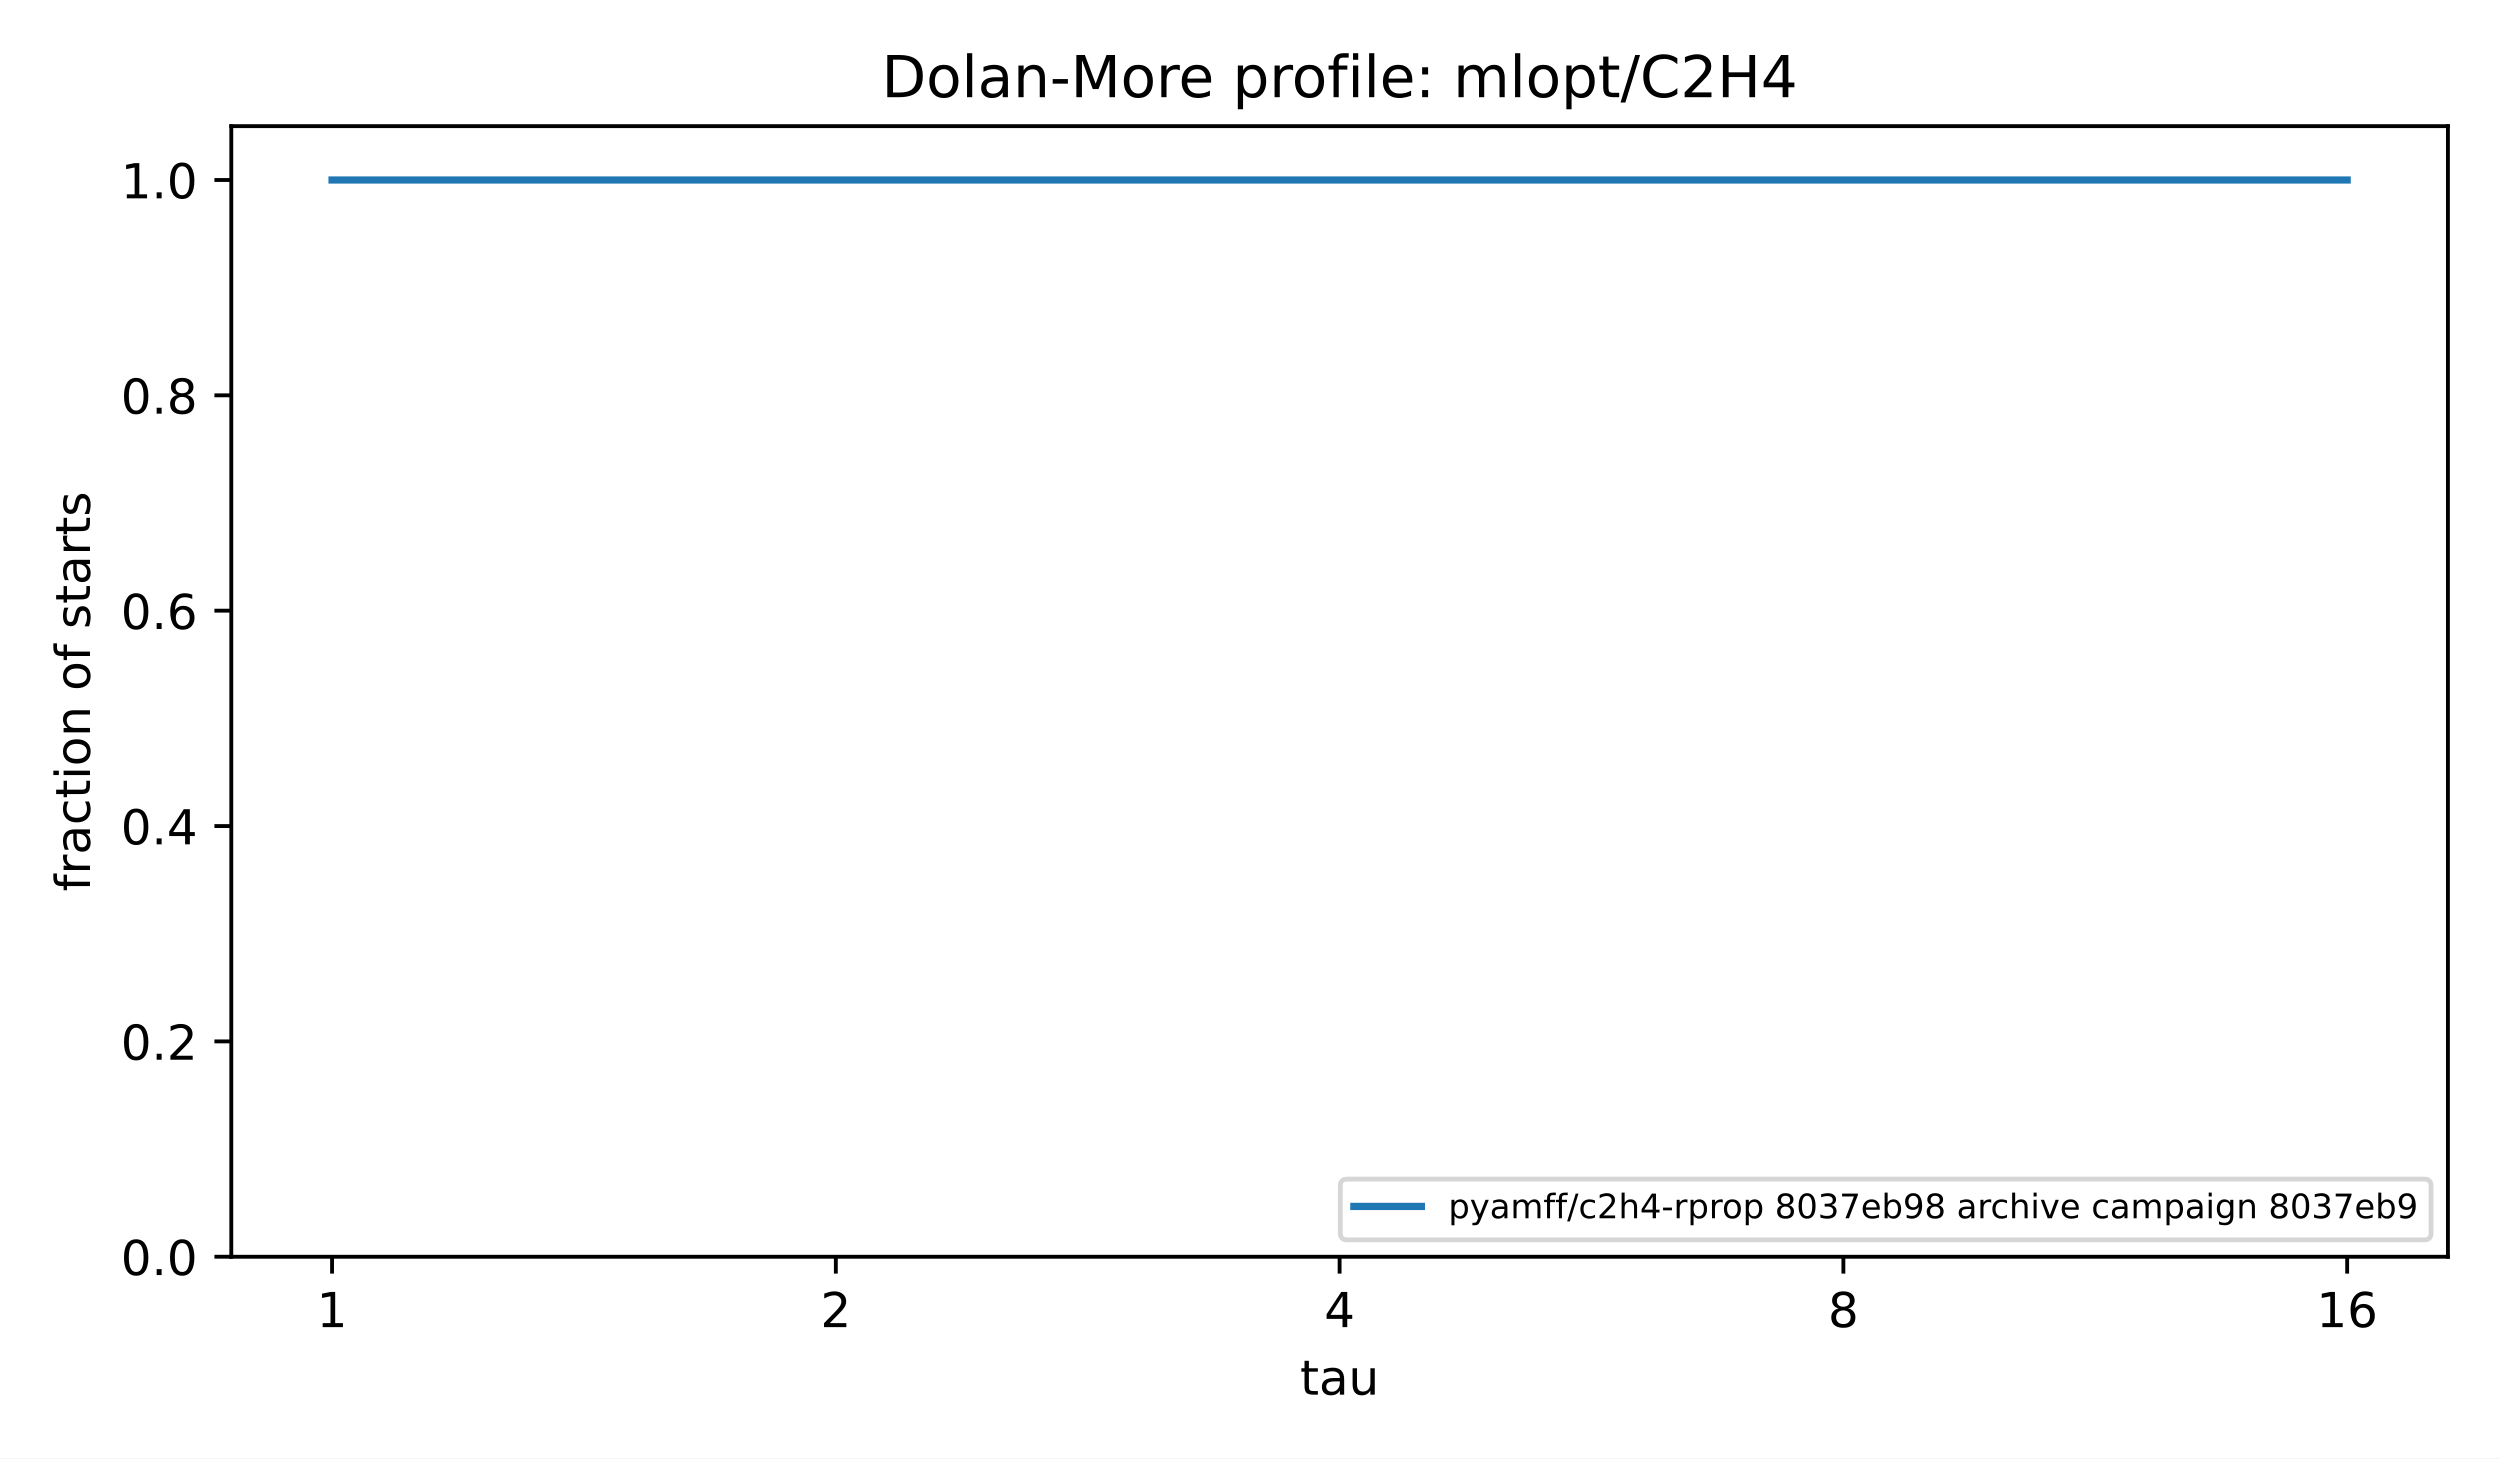
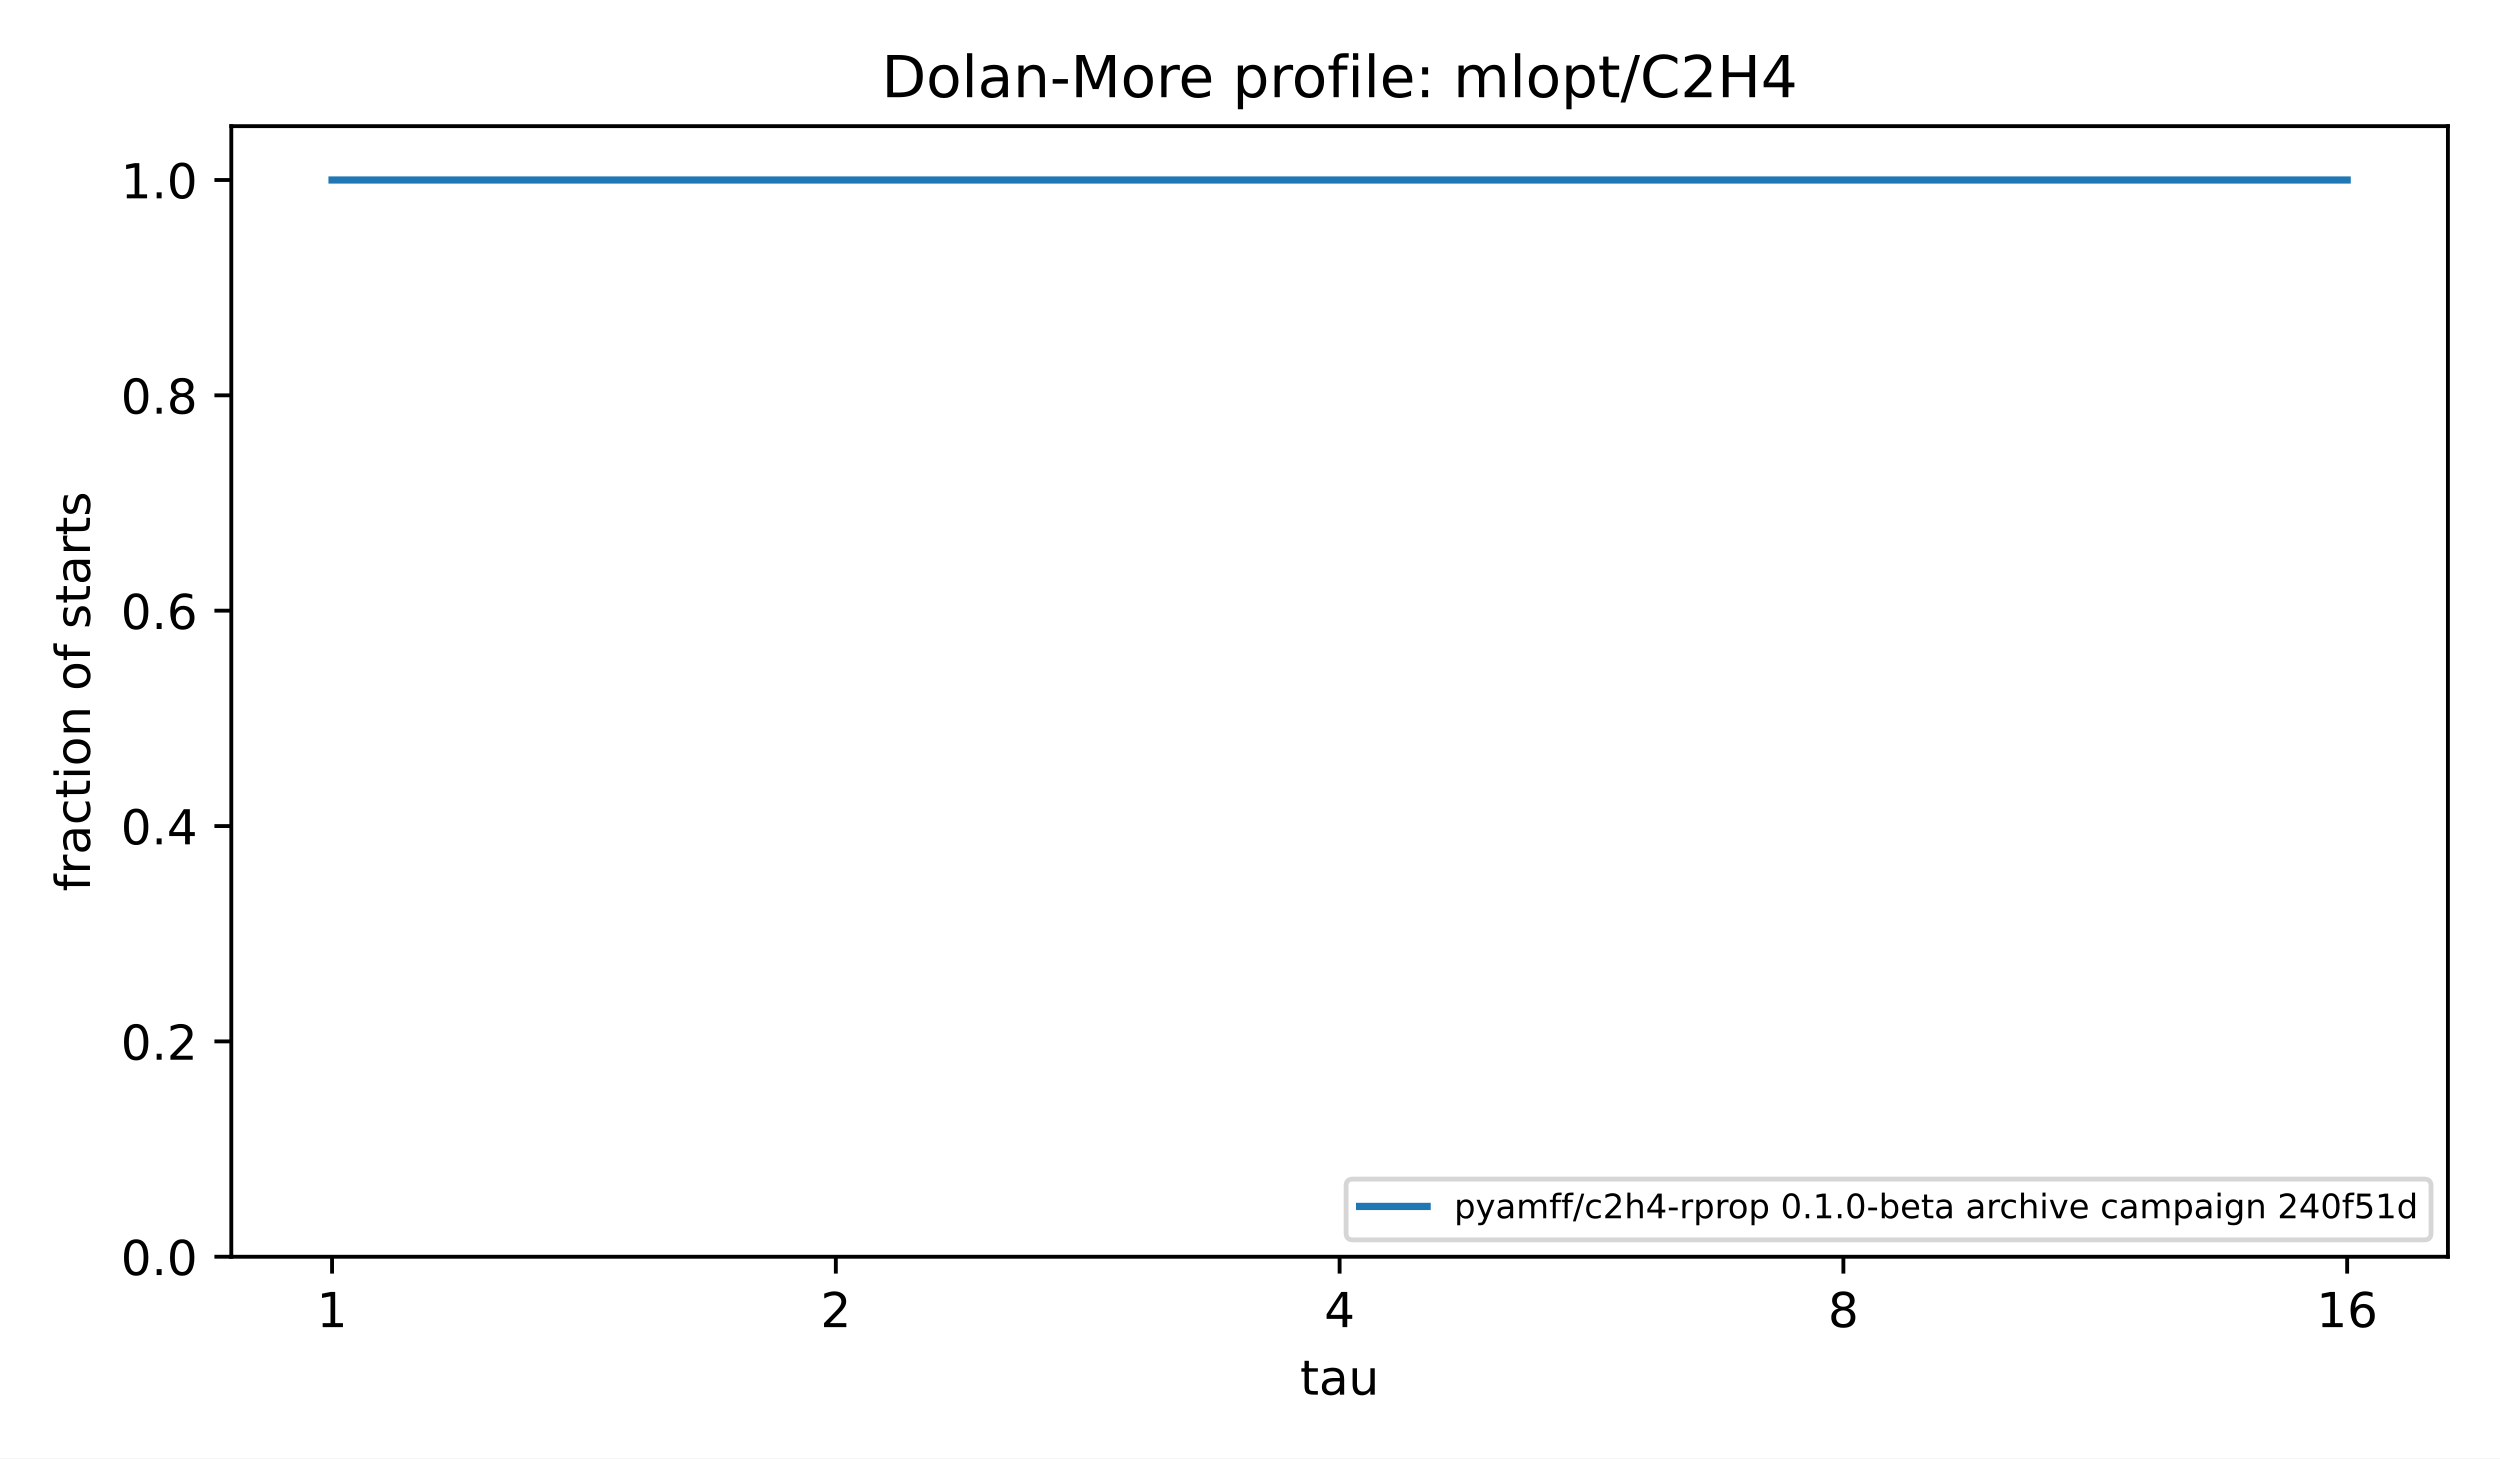
<svg xmlns="http://www.w3.org/2000/svg" xmlns:xlink="http://www.w3.org/1999/xlink" width="518.4pt" height="302.4pt" viewBox="0 0 518.4 302.4" version="1.1">
  <defs>
    <style type="text/css">*{stroke-linejoin: round; stroke-linecap: butt}</style>
  </defs>
  <g id="figure_1">
    <g id="patch_1">
      <path d="M 0 302.4  L 518.4 302.4  L 518.4 0  L 0 0  z " style="fill: #ffffff" />
    </g>
    <g id="axes_1">
      <g id="patch_2">
        <path d="M 47.962 260.6  L 507.6 260.6  L 507.6 26.16  L 47.962 26.16  z " style="fill: #ffffff" />
      </g>
      <g id="matplotlib.axis_1">
        <g id="xtick_1">
          <g id="line2d_1">
            <defs>
              <path id="m8ea4d47d77" d="M 0 0  L 0 3.5  " style="stroke: #000000; stroke-width: 0.8" />
            </defs>
            <g>
              <use xlink:href="#m8ea4d47d77" x="68.855" y="260.6" style="stroke: #000000; stroke-width: 0.8" />
            </g>
          </g>
          <g id="text_1">
            <text style="font-size: 10px; font-family: 'DejaVu Sans', 'Bitstream Vera Sans', 'Computer Modern Sans Serif', 'Lucida Grande', 'Verdana', 'Geneva', 'Lucid', 'Arial', 'Helvetica', 'Avant Garde', sans-serif; text-anchor: middle" x="68.855" y="275.198" transform="rotate(-0 68.85496 275.1977)">1</text>
          </g>
        </g>
        <g id="xtick_2">
          <g id="line2d_2">
            <g>
              <use xlink:href="#m8ea4d47d77" x="173.318" y="260.6" style="stroke: #000000; stroke-width: 0.8" />
            </g>
          </g>
          <g id="text_2">
            <text style="font-size: 10px; font-family: 'DejaVu Sans', 'Bitstream Vera Sans', 'Computer Modern Sans Serif', 'Lucida Grande', 'Verdana', 'Geneva', 'Lucid', 'Arial', 'Helvetica', 'Avant Garde', sans-serif; text-anchor: middle" x="173.318" y="275.198" transform="rotate(-0 173.3181 275.1977)">2</text>
          </g>
        </g>
        <g id="xtick_3">
          <g id="line2d_3">
            <g>
              <use xlink:href="#m8ea4d47d77" x="277.781" y="260.6" style="stroke: #000000; stroke-width: 0.8" />
            </g>
          </g>
          <g id="text_3">
            <text style="font-size: 10px; font-family: 'DejaVu Sans', 'Bitstream Vera Sans', 'Computer Modern Sans Serif', 'Lucida Grande', 'Verdana', 'Geneva', 'Lucid', 'Arial', 'Helvetica', 'Avant Garde', sans-serif; text-anchor: middle" x="277.781" y="275.198" transform="rotate(-0 277.7812 275.1977)">4</text>
          </g>
        </g>
        <g id="xtick_4">
          <g id="line2d_4">
            <g>
              <use xlink:href="#m8ea4d47d77" x="382.244" y="260.6" style="stroke: #000000; stroke-width: 0.8" />
            </g>
          </g>
          <g id="text_4">
            <text style="font-size: 10px; font-family: 'DejaVu Sans', 'Bitstream Vera Sans', 'Computer Modern Sans Serif', 'Lucida Grande', 'Verdana', 'Geneva', 'Lucid', 'Arial', 'Helvetica', 'Avant Garde', sans-serif; text-anchor: middle" x="382.244" y="275.198" transform="rotate(-0 382.2443 275.1977)">8</text>
          </g>
        </g>
        <g id="xtick_5">
          <g id="line2d_5">
            <g>
              <use xlink:href="#m8ea4d47d77" x="486.707" y="260.6" style="stroke: #000000; stroke-width: 0.8" />
            </g>
          </g>
          <g id="text_5">
            <text style="font-size: 10px; font-family: 'DejaVu Sans', 'Bitstream Vera Sans', 'Computer Modern Sans Serif', 'Lucida Grande', 'Verdana', 'Geneva', 'Lucid', 'Arial', 'Helvetica', 'Avant Garde', sans-serif; text-anchor: middle" x="486.707" y="275.198" transform="rotate(-0 486.7074 275.1977)">16</text>
          </g>
        </g>
        <g id="text_6">
          <text style="font-size: 10px; font-family: 'DejaVu Sans', 'Bitstream Vera Sans', 'Computer Modern Sans Serif', 'Lucida Grande', 'Verdana', 'Geneva', 'Lucid', 'Arial', 'Helvetica', 'Avant Garde', sans-serif; text-anchor: middle" x="277.781" y="289.198" transform="rotate(-0 277.7812 289.1977)">tau</text>
        </g>
      </g>
      <g id="matplotlib.axis_2">
        <g id="ytick_1">
          <g id="line2d_6">
            <defs>
              <path id="md659df78fa" d="M 0 0  L -3.5 0  " style="stroke: #000000; stroke-width: 0.8" />
            </defs>
            <g>
              <use xlink:href="#md659df78fa" x="47.962" y="260.6" style="stroke: #000000; stroke-width: 0.8" />
            </g>
          </g>
          <g id="text_7">
            <text style="font-size: 10px; font-family: 'DejaVu Sans', 'Bitstream Vera Sans', 'Computer Modern Sans Serif', 'Lucida Grande', 'Verdana', 'Geneva', 'Lucid', 'Arial', 'Helvetica', 'Avant Garde', sans-serif; text-anchor: end" x="40.962" y="264.399" transform="rotate(-0 40.96234 264.3988)">0.0</text>
          </g>
        </g>
        <g id="ytick_2">
          <g id="line2d_7">
            <g>
              <use xlink:href="#md659df78fa" x="47.962" y="215.945" style="stroke: #000000; stroke-width: 0.8" />
            </g>
          </g>
          <g id="text_8">
            <text style="font-size: 10px; font-family: 'DejaVu Sans', 'Bitstream Vera Sans', 'Computer Modern Sans Serif', 'Lucida Grande', 'Verdana', 'Geneva', 'Lucid', 'Arial', 'Helvetica', 'Avant Garde', sans-serif; text-anchor: end" x="40.962" y="219.744" transform="rotate(-0 40.96234 219.7436)">0.2</text>
          </g>
        </g>
        <g id="ytick_3">
          <g id="line2d_8">
            <g>
              <use xlink:href="#md659df78fa" x="47.962" y="171.29" style="stroke: #000000; stroke-width: 0.8" />
            </g>
          </g>
          <g id="text_9">
            <text style="font-size: 10px; font-family: 'DejaVu Sans', 'Bitstream Vera Sans', 'Computer Modern Sans Serif', 'Lucida Grande', 'Verdana', 'Geneva', 'Lucid', 'Arial', 'Helvetica', 'Avant Garde', sans-serif; text-anchor: end" x="40.962" y="175.088" transform="rotate(-0 40.96234 175.0884)">0.4</text>
          </g>
        </g>
        <g id="ytick_4">
          <g id="line2d_9">
            <g>
              <use xlink:href="#md659df78fa" x="47.962" y="126.634" style="stroke: #000000; stroke-width: 0.8" />
            </g>
          </g>
          <g id="text_10">
            <text style="font-size: 10px; font-family: 'DejaVu Sans', 'Bitstream Vera Sans', 'Computer Modern Sans Serif', 'Lucida Grande', 'Verdana', 'Geneva', 'Lucid', 'Arial', 'Helvetica', 'Avant Garde', sans-serif; text-anchor: end" x="40.962" y="130.433" transform="rotate(-0 40.96234 130.4331)">0.6</text>
          </g>
        </g>
        <g id="ytick_5">
          <g id="line2d_10">
            <g>
              <use xlink:href="#md659df78fa" x="47.962" y="81.979" style="stroke: #000000; stroke-width: 0.8" />
            </g>
          </g>
          <g id="text_11">
            <text style="font-size: 10px; font-family: 'DejaVu Sans', 'Bitstream Vera Sans', 'Computer Modern Sans Serif', 'Lucida Grande', 'Verdana', 'Geneva', 'Lucid', 'Arial', 'Helvetica', 'Avant Garde', sans-serif; text-anchor: end" x="40.962" y="85.778" transform="rotate(-0 40.96234 85.77788)">0.8</text>
          </g>
        </g>
        <g id="ytick_6">
          <g id="line2d_11">
            <g>
              <use xlink:href="#md659df78fa" x="47.962" y="37.324" style="stroke: #000000; stroke-width: 0.8" />
            </g>
          </g>
          <g id="text_12">
            <text style="font-size: 10px; font-family: 'DejaVu Sans', 'Bitstream Vera Sans', 'Computer Modern Sans Serif', 'Lucida Grande', 'Verdana', 'Geneva', 'Lucid', 'Arial', 'Helvetica', 'Avant Garde', sans-serif; text-anchor: end" x="40.962" y="41.123" transform="rotate(-0 40.96234 41.12264)">1.0</text>
          </g>
        </g>
        <g id="text_13">
          <text style="font-size: 10px; font-family: 'DejaVu Sans', 'Bitstream Vera Sans', 'Computer Modern Sans Serif', 'Lucida Grande', 'Verdana', 'Geneva', 'Lucid', 'Arial', 'Helvetica', 'Avant Garde', sans-serif; text-anchor: middle" x="18.657" y="143.38" transform="rotate(-90 18.65687 143.38)">fraction of starts</text>
        </g>
      </g>
      <g id="line2d_12">
        <path d="M 68.855 37.324  L 173.318 37.324  L 173.318 37.324  L 277.781 37.324  L 277.781 37.324  L 382.244 37.324  L 382.244 37.324  L 486.707 37.324  L 486.707 37.324  " clip-path="url(#p4e380cea4b)" style="fill: none; stroke: #1f77b4; stroke-width: 1.5; stroke-linecap: square" />
      </g>
      <g id="patch_3">
        <path d="M 47.962 260.6  L 47.962 26.16  " style="fill: none; stroke: #000000; stroke-width: 0.8; stroke-linejoin: miter; stroke-linecap: square" />
      </g>
      <g id="patch_4">
        <path d="M 507.6 260.6  L 507.6 26.16  " style="fill: none; stroke: #000000; stroke-width: 0.8; stroke-linejoin: miter; stroke-linecap: square" />
      </g>
      <g id="patch_5">
        <path d="M 47.962 260.6  L 507.6 260.6  " style="fill: none; stroke: #000000; stroke-width: 0.8; stroke-linejoin: miter; stroke-linecap: square" />
      </g>
      <g id="patch_6">
        <path d="M 47.962 26.16  L 507.6 26.16  " style="fill: none; stroke: #000000; stroke-width: 0.8; stroke-linejoin: miter; stroke-linecap: square" />
      </g>
      <g id="text_14">
        <text style="font-size: 12px; font-family: 'DejaVu Sans', 'Bitstream Vera Sans', 'Computer Modern Sans Serif', 'Lucida Grande', 'Verdana', 'Geneva', 'Lucid', 'Arial', 'Helvetica', 'Avant Garde', sans-serif; text-anchor: middle" x="277.781" y="20.16" transform="rotate(-0 277.7812 20.16)">Dolan-More profile: mlopt/C2H4</text>
      </g>
      <g id="legend_1">
        <g id="patch_7">
-           <path d="M 279.333 257.1  L 502.7 257.1  Q 504.1 257.1 504.1 255.7  L 504.1 245.899  Q 504.1 244.499 502.7 244.499  L 279.333 244.499  Q 277.933 244.499 277.933 245.899  L 277.933 255.7  Q 277.933 257.1 279.333 257.1  z " style="fill: #ffffff; opacity: 0.8; stroke: #cccccc; stroke-linejoin: miter" />
+           <path d="M 280.529 257.1  L 502.7 257.1  Q 504.1 257.1 504.1 255.7  L 504.1 245.899  Q 504.1 244.499 502.7 244.499  L 280.529 244.499  Q 279.129 244.499 279.129 245.899  L 279.129 255.7  Q 279.129 257.1 280.529 257.1  z " style="fill: #ffffff; opacity: 0.8; stroke: #cccccc; stroke-linejoin: miter" />
        </g>
        <g id="line2d_13">
-           <path d="M 280.733 250.168  L 287.733 250.168  L 287.733 250.168  L 294.733 250.168  L 294.733 250.168  " style="fill: none; stroke: #1f77b4; stroke-width: 1.5; stroke-linecap: square" />
+           <path d="M 281.929 250.168  L 288.929 250.168  L 288.929 250.168  L 295.929 250.168  L 295.929 250.168  " style="fill: none; stroke: #1f77b4; stroke-width: 1.5; stroke-linecap: square" />
        </g>
        <g id="text_15">
-           <text style="font-size: 7px; font-family: 'DejaVu Sans', 'Bitstream Vera Sans', 'Computer Modern Sans Serif', 'Lucida Grande', 'Verdana', 'Geneva', 'Lucid', 'Arial', 'Helvetica', 'Avant Garde', sans-serif; text-anchor: start" x="300.333" y="252.618" transform="rotate(-0 300.3333 252.6184)">pyamff/c2h4-rprop 8037eb98 archive campaign 8037eb9</text>
+           <text style="font-size: 7px; font-family: 'DejaVu Sans', 'Bitstream Vera Sans', 'Computer Modern Sans Serif', 'Lucida Grande', 'Verdana', 'Geneva', 'Lucid', 'Arial', 'Helvetica', 'Avant Garde', sans-serif; text-anchor: start" x="301.529" y="252.618" transform="rotate(-0 301.5288 252.6184)">pyamff/c2h4-rprop 0.1.0-beta archive campaign 240f51d</text>
        </g>
      </g>
    </g>
  </g>
  <defs>
    <clipPath id="p4e380cea4b">
      <rect x="47.962" y="26.16" width="459.638" height="234.44" />
    </clipPath>
  </defs>
</svg>
